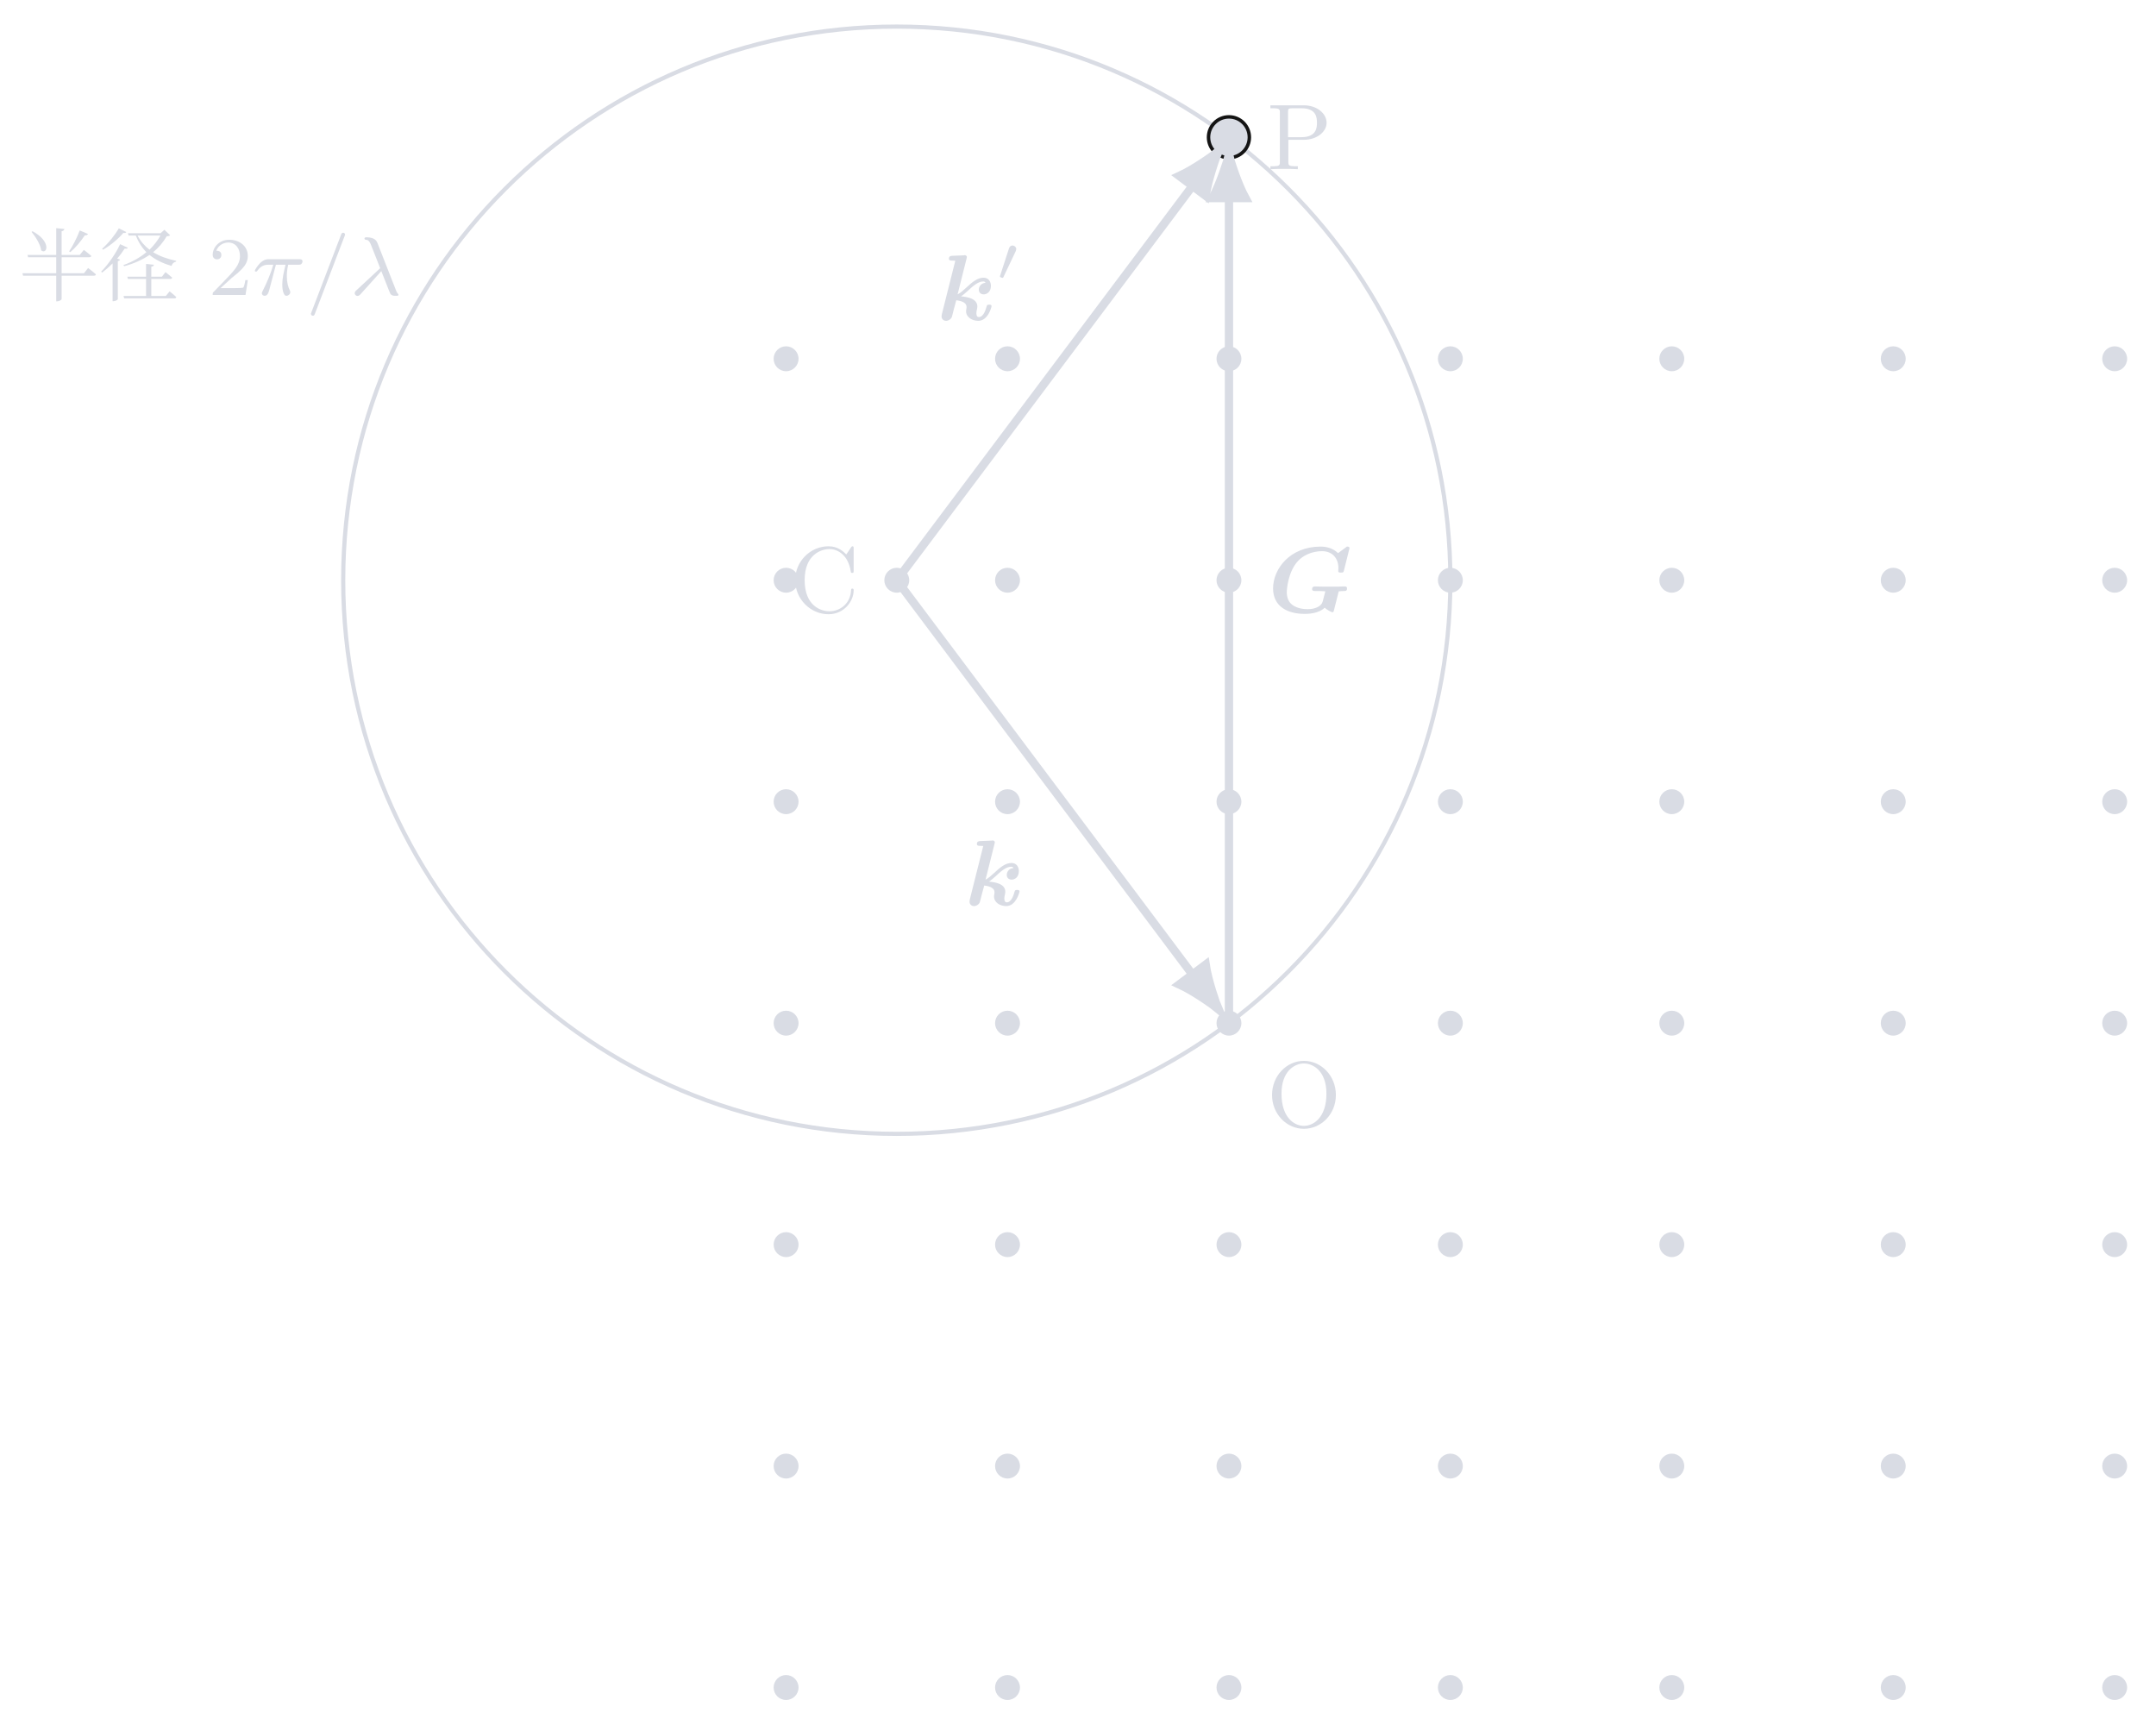
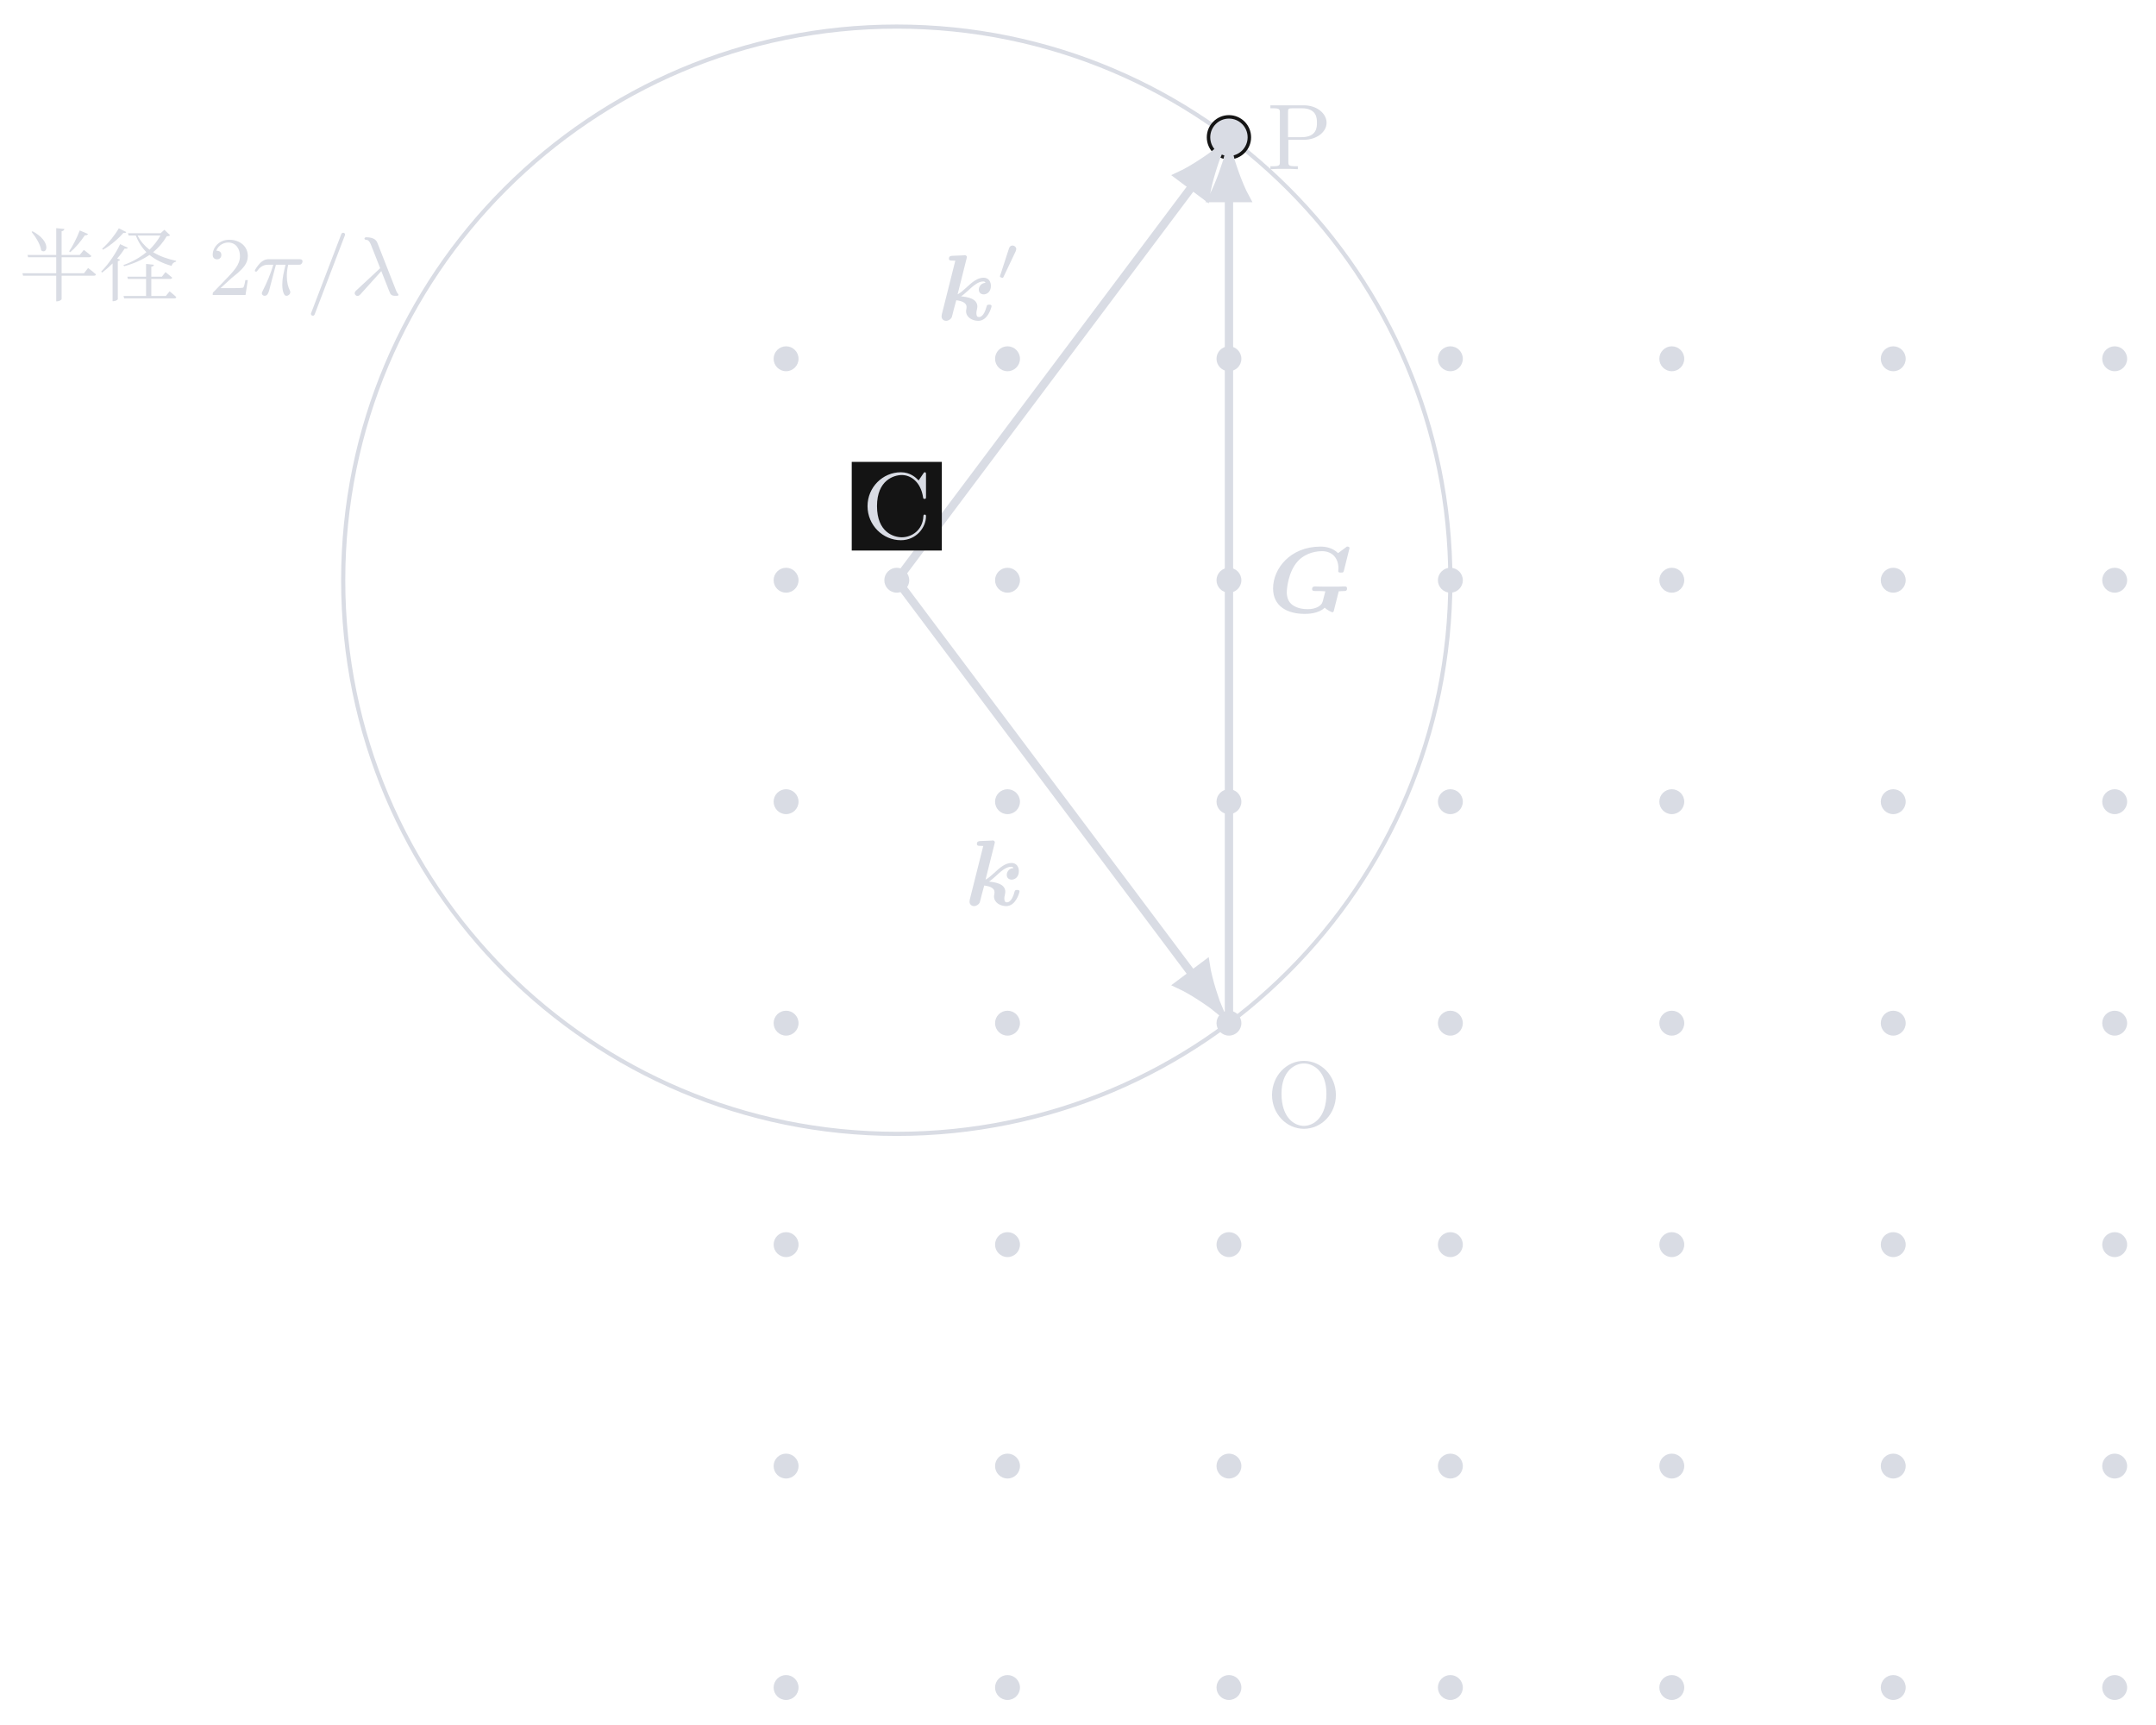
<svg xmlns="http://www.w3.org/2000/svg" xmlns:xlink="http://www.w3.org/1999/xlink" width="288.75pt" height="231.00pt" viewBox="0 0 206.25 165">
  <defs>
    <g>
      <g id="glyph-0-0">
        <path d="M 2.859 -5.875 C 2.891 -6 2.891 -6.016 2.891 -6.031 C 2.891 -6.125 2.781 -6.203 2.688 -6.203 C 2.641 -6.203 2.641 -6.203 2.625 -6.188 L 1.469 -6.141 C 1.359 -6.125 1.172 -6.125 1.172 -5.859 C 1.172 -5.844 1.172 -5.688 1.391 -5.688 C 1.469 -5.688 1.719 -5.672 1.781 -5.672 L 0.5 -0.578 C 0.469 -0.422 0.469 -0.359 0.469 -0.344 C 0.469 -0.109 0.641 0.078 0.906 0.078 C 1.125 0.078 1.344 -0.078 1.438 -0.25 C 1.469 -0.328 1.578 -0.766 1.641 -1.031 C 1.719 -1.312 1.797 -1.609 1.875 -1.891 C 2.5 -1.812 2.859 -1.609 2.859 -1.25 C 2.859 -1.203 2.859 -1.172 2.844 -1.078 C 2.812 -0.984 2.812 -0.859 2.812 -0.844 C 2.812 -0.266 3.391 0.078 3.984 0.078 C 4.906 0.078 5.25 -1.234 5.25 -1.328 C 5.25 -1.469 5.094 -1.469 5.016 -1.469 C 4.828 -1.469 4.812 -1.422 4.766 -1.266 C 4.703 -1.047 4.5 -0.281 4.031 -0.281 C 3.891 -0.281 3.797 -0.375 3.797 -0.656 C 3.797 -0.719 3.812 -0.875 3.844 -0.984 C 3.859 -1.078 3.891 -1.188 3.891 -1.281 C 3.891 -2.078 2.906 -2.203 2.328 -2.266 C 2.531 -2.391 2.719 -2.562 2.969 -2.781 C 3.422 -3.203 3.938 -3.688 4.453 -3.688 C 4.562 -3.688 4.641 -3.641 4.672 -3.562 C 4.188 -3.516 4.031 -3.141 4.031 -2.906 C 4.031 -2.578 4.281 -2.453 4.5 -2.453 C 4.781 -2.453 5.188 -2.672 5.188 -3.266 C 5.188 -3.641 4.984 -4.047 4.484 -4.047 C 3.906 -4.047 3.391 -3.625 2.828 -3.094 C 2.516 -2.812 2.281 -2.594 2 -2.453 Z M 2.859 -5.875 " />
      </g>
      <g id="glyph-0-1">
        <path d="M 6.797 -2 C 6.922 -2.016 7.172 -2.031 7.297 -2.031 C 7.438 -2.031 7.594 -2.031 7.594 -2.281 C 7.594 -2.406 7.516 -2.469 7.406 -2.469 C 7.312 -2.469 6.891 -2.469 6.797 -2.453 C 6.734 -2.453 6.359 -2.453 6.141 -2.453 C 5.875 -2.453 5.594 -2.453 5.328 -2.453 C 5.062 -2.453 4.797 -2.469 4.547 -2.469 C 4.438 -2.469 4.25 -2.469 4.25 -2.203 C 4.25 -2.031 4.438 -2.031 4.578 -2.031 L 4.922 -2.031 C 5.094 -2.031 5.328 -2.016 5.516 -2 L 5.328 -1.281 C 5.25 -0.938 5.203 -0.766 4.891 -0.562 C 4.578 -0.359 4.188 -0.297 3.828 -0.297 C 3.484 -0.297 2.828 -0.344 2.344 -0.719 C 1.984 -1 1.828 -1.406 1.828 -1.938 C 1.828 -2.203 1.953 -3.859 2.875 -4.875 C 3.375 -5.438 4.234 -5.844 5.203 -5.844 C 6.219 -5.844 6.766 -5.125 6.766 -4.234 C 6.766 -4.016 6.75 -4.016 6.75 -3.938 C 6.75 -3.797 6.875 -3.797 7 -3.797 C 7.234 -3.797 7.234 -3.797 7.297 -4 L 7.797 -6 C 7.812 -6.047 7.828 -6.094 7.828 -6.141 C 7.828 -6.281 7.688 -6.281 7.578 -6.281 L 6.734 -5.656 C 6.188 -6.188 5.516 -6.281 5.062 -6.281 C 2.141 -6.281 0.516 -4.156 0.516 -2.281 C 0.516 -0.594 1.844 0.156 3.547 0.156 C 3.766 0.156 4.859 0.156 5.453 -0.438 C 5.672 -0.219 6.125 0 6.188 0 C 6.297 0 6.312 -0.078 6.344 -0.203 Z M 6.797 -2 " />
      </g>
      <g id="glyph-1-0">
        <path d="M 1.875 -2.797 C 1.906 -2.891 1.922 -2.953 1.922 -2.984 C 1.922 -3.172 1.75 -3.328 1.562 -3.328 C 1.328 -3.328 1.25 -3.125 1.219 -3.031 L 0.391 -0.484 C 0.375 -0.453 0.359 -0.406 0.359 -0.375 C 0.359 -0.281 0.594 -0.234 0.609 -0.234 C 0.656 -0.234 0.688 -0.281 0.703 -0.328 Z M 1.875 -2.797 " />
      </g>
      <g id="glyph-2-0">
        <path d="M 6.109 -2.078 C 6.109 -2.156 6.109 -2.25 5.984 -2.25 C 5.875 -2.25 5.875 -2.188 5.859 -2.094 C 5.797 -0.734 4.719 -0.078 3.797 -0.078 C 3.031 -0.078 1.422 -0.547 1.422 -3.062 C 1.422 -5.547 3.047 -6.031 3.797 -6.031 C 4.672 -6.031 5.609 -5.359 5.828 -3.906 C 5.844 -3.797 5.859 -3.75 5.969 -3.75 C 6.109 -3.75 6.109 -3.797 6.109 -3.984 L 6.109 -6.062 C 6.109 -6.219 6.109 -6.297 6 -6.297 C 5.938 -6.297 5.922 -6.281 5.859 -6.188 L 5.406 -5.516 C 5.125 -5.797 4.609 -6.297 3.703 -6.297 C 1.969 -6.297 0.516 -4.859 0.516 -3.062 C 0.516 -1.219 2 0.203 3.703 0.203 C 5.188 0.203 6.109 -1.031 6.109 -2.078 Z M 6.109 -2.078 " />
      </g>
      <g id="glyph-2-1">
        <path d="M 6.625 -3.031 C 6.625 -4.859 5.234 -6.297 3.562 -6.297 C 1.891 -6.297 0.516 -4.844 0.516 -3.031 C 0.516 -1.219 1.906 0.203 3.562 0.203 C 5.234 0.203 6.625 -1.219 6.625 -3.031 Z M 5.719 -3.156 C 5.719 -0.859 4.469 -0.078 3.562 -0.078 C 2.656 -0.078 1.422 -0.859 1.422 -3.156 C 1.422 -5.344 2.703 -6.047 3.562 -6.047 C 4.438 -6.047 5.719 -5.344 5.719 -3.156 Z M 5.719 -3.156 " />
      </g>
      <g id="glyph-2-2">
        <path d="M 5.734 -4.438 C 5.734 -5.328 4.812 -6.109 3.562 -6.109 L 0.359 -6.109 L 0.359 -5.828 L 0.562 -5.828 C 1.25 -5.828 1.266 -5.734 1.266 -5.391 L 1.266 -0.703 C 1.266 -0.375 1.25 -0.281 0.562 -0.281 L 0.359 -0.281 L 0.359 0 C 0.766 -0.031 1.266 -0.031 1.672 -0.031 C 2.078 -0.031 2.578 -0.031 2.984 0 L 2.984 -0.281 L 2.781 -0.281 C 2.094 -0.281 2.078 -0.375 2.078 -0.703 L 2.078 -2.812 L 3.562 -2.812 C 4.812 -2.812 5.734 -3.578 5.734 -4.438 Z M 4.812 -4.438 C 4.812 -4.047 4.812 -3.062 3.328 -3.062 L 2.047 -3.062 L 2.047 -5.453 C 2.047 -5.766 2.062 -5.828 2.484 -5.828 L 3.344 -5.828 C 4.812 -5.828 4.812 -4.844 4.812 -4.438 Z M 4.812 -4.438 " />
      </g>
      <g id="glyph-3-0">
        <path d="M 1.281 -6.094 L 1.188 -6.031 C 1.578 -5.562 2.031 -4.844 2.109 -4.266 C 2.672 -3.812 3.125 -5.109 1.281 -6.094 Z M 5.797 -6.172 C 5.516 -5.438 5.109 -4.656 4.781 -4.172 L 4.891 -4.094 C 5.359 -4.484 5.875 -5.094 6.281 -5.703 C 6.438 -5.688 6.547 -5.75 6.594 -5.828 Z M 3.547 -6.391 L 3.547 -3.828 L 0.797 -3.828 L 0.859 -3.609 L 3.547 -3.609 L 3.547 -2.078 L 0.312 -2.078 L 0.375 -1.844 L 3.547 -1.844 L 3.547 0.609 L 3.641 0.609 C 3.828 0.609 4.062 0.469 4.062 0.391 L 4.062 -1.844 L 7.156 -1.844 C 7.266 -1.844 7.328 -1.875 7.344 -1.969 C 7.062 -2.234 6.594 -2.578 6.594 -2.578 L 6.203 -2.078 L 4.062 -2.078 L 4.062 -3.609 L 6.688 -3.609 C 6.812 -3.609 6.891 -3.656 6.906 -3.734 C 6.625 -3.984 6.188 -4.312 6.188 -4.312 L 5.797 -3.828 L 4.062 -3.828 L 4.062 -6.094 C 4.25 -6.125 4.312 -6.219 4.328 -6.312 Z M 3.547 -6.391 " />
      </g>
      <g id="glyph-3-1">
        <path d="M 1.891 -6.375 C 1.578 -5.812 0.922 -4.969 0.297 -4.422 L 0.375 -4.328 C 1.156 -4.766 1.906 -5.438 2.328 -5.938 C 2.484 -5.906 2.562 -5.938 2.609 -6.016 Z M 2.344 0.094 L 2.406 0.328 L 7.203 0.328 C 7.312 0.328 7.375 0.281 7.391 0.203 C 7.156 -0.031 6.75 -0.344 6.75 -0.344 L 6.391 0.094 L 5 0.094 L 5 -1.531 L 6.797 -1.531 C 6.906 -1.531 6.969 -1.562 7 -1.656 C 6.75 -1.875 6.359 -2.188 6.359 -2.188 L 6.016 -1.75 L 5 -1.75 L 5 -2.703 C 5.172 -2.734 5.234 -2.781 5.25 -2.891 L 4.5 -2.969 L 4.5 -1.75 L 2.703 -1.75 L 2.766 -1.531 L 4.5 -1.531 L 4.5 0.094 Z M 5.875 -5.688 C 5.609 -5.203 5.25 -4.75 4.828 -4.328 C 4.344 -4.703 3.953 -5.156 3.688 -5.688 Z M 2.766 -5.906 L 2.828 -5.688 L 3.516 -5.688 C 3.766 -5.047 4.109 -4.516 4.531 -4.094 C 3.922 -3.578 3.172 -3.156 2.328 -2.859 L 2.406 -2.75 C 3.344 -3 4.156 -3.375 4.828 -3.828 C 5.406 -3.359 6.109 -3.016 6.938 -2.781 C 7 -3.016 7.156 -3.141 7.375 -3.188 L 7.375 -3.266 C 6.562 -3.438 5.797 -3.703 5.172 -4.094 C 5.719 -4.531 6.141 -5.047 6.469 -5.609 C 6.641 -5.625 6.734 -5.641 6.797 -5.719 L 6.25 -6.234 L 5.891 -5.906 Z M 2.016 -4.859 C 1.672 -4.094 0.938 -2.969 0.203 -2.234 L 0.297 -2.141 C 0.641 -2.406 0.984 -2.703 1.297 -3.016 L 1.297 0.594 L 1.391 0.594 C 1.578 0.594 1.781 0.469 1.797 0.406 L 1.797 -3.234 C 1.922 -3.266 1.984 -3.312 2.016 -3.375 L 1.734 -3.484 C 2.031 -3.812 2.266 -4.156 2.453 -4.438 C 2.641 -4.406 2.719 -4.438 2.75 -4.516 Z M 2.016 -4.859 " />
      </g>
      <g id="glyph-4-0">
        <path d="M 2.234 -1.625 C 2.359 -1.734 2.703 -2 2.828 -2.109 C 3.312 -2.562 3.781 -3 3.781 -3.719 C 3.781 -4.672 3 -5.281 2 -5.281 C 1.047 -5.281 0.422 -4.562 0.422 -3.844 C 0.422 -3.453 0.734 -3.406 0.844 -3.406 C 1.016 -3.406 1.25 -3.531 1.25 -3.828 C 1.25 -4.234 0.859 -4.234 0.766 -4.234 C 0.984 -4.812 1.531 -5.016 1.906 -5.016 C 2.656 -5.016 3.031 -4.391 3.031 -3.719 C 3.031 -2.891 2.453 -2.297 1.516 -1.328 L 0.516 -0.297 C 0.422 -0.219 0.422 -0.203 0.422 0 L 3.562 0 L 3.781 -1.422 L 3.547 -1.422 C 3.516 -1.266 3.453 -0.859 3.359 -0.719 C 3.312 -0.656 2.703 -0.656 2.578 -0.656 L 1.172 -0.656 Z M 2.234 -1.625 " />
      </g>
      <g id="glyph-5-0">
        <path d="M 2.25 -2.891 L 3.172 -2.891 C 3 -2.172 2.859 -1.594 2.859 -1 C 2.859 -0.938 2.859 -0.609 2.938 -0.312 C 3.047 0.016 3.125 0.078 3.266 0.078 C 3.438 0.078 3.625 -0.078 3.625 -0.266 C 3.625 -0.312 3.625 -0.328 3.594 -0.406 C 3.422 -0.766 3.297 -1.156 3.297 -1.797 C 3.297 -1.984 3.297 -2.312 3.422 -2.891 L 4.375 -2.891 C 4.516 -2.891 4.594 -2.891 4.672 -2.953 C 4.766 -3.047 4.797 -3.156 4.797 -3.203 C 4.797 -3.422 4.594 -3.422 4.453 -3.422 L 1.594 -3.422 C 1.422 -3.422 1.125 -3.422 0.734 -3.047 C 0.453 -2.75 0.234 -2.391 0.234 -2.328 C 0.234 -2.266 0.281 -2.234 0.344 -2.234 C 0.422 -2.234 0.438 -2.266 0.484 -2.328 C 0.875 -2.891 1.344 -2.891 1.531 -2.891 L 2 -2.891 C 1.766 -2.062 1.344 -1.094 1.047 -0.516 C 0.984 -0.391 0.906 -0.234 0.906 -0.172 C 0.906 0 1.047 0.078 1.172 0.078 C 1.469 0.078 1.562 -0.219 1.719 -0.875 Z M 2.25 -2.891 " />
      </g>
      <g id="glyph-5-1">
        <path d="M 3.688 -5.625 C 3.734 -5.734 3.734 -5.75 3.734 -5.766 C 3.734 -5.875 3.656 -5.953 3.562 -5.953 C 3.422 -5.953 3.391 -5.859 3.359 -5.781 L 0.516 1.656 C 0.469 1.766 0.469 1.781 0.469 1.797 C 0.469 1.906 0.547 1.984 0.656 1.984 C 0.781 1.984 0.812 1.891 0.844 1.812 Z M 3.688 -5.625 " />
      </g>
      <g id="glyph-5-2">
        <path d="M 2.984 -2.281 C 3.281 -1.562 3.766 -0.266 3.844 -0.125 C 3.984 0.078 4.141 0.078 4.328 0.078 C 4.562 0.078 4.625 0.078 4.625 -0.016 C 4.625 -0.062 4.609 -0.078 4.578 -0.109 C 4.484 -0.219 4.438 -0.297 4.391 -0.438 L 2.609 -4.984 C 2.547 -5.125 2.391 -5.516 1.578 -5.516 C 1.5 -5.516 1.375 -5.516 1.375 -5.391 C 1.375 -5.297 1.453 -5.297 1.5 -5.281 C 1.656 -5.266 1.812 -5.25 2 -4.781 L 2.562 -3.359 L 2.875 -2.562 L 0.609 -0.453 C 0.516 -0.375 0.438 -0.281 0.438 -0.172 C 0.438 -0.016 0.578 0.094 0.703 0.094 C 0.812 0.094 0.922 0.016 1 -0.078 Z M 2.984 -2.281 " />
      </g>
    </g>
    <clipPath id="clip-0">
      <path clip-rule="nonzero" d="M 27 0.301 L 145 0.301 L 145 115 L 27 115 Z M 27 0.301 " />
    </clipPath>
  </defs>
  <path fill-rule="nonzero" fill="#d9dce4" fill-opacity="1" d="M 76.391 161.414 C 76.391 160.758 75.855 160.223 75.199 160.223 C 74.539 160.223 74.008 160.758 74.008 161.414 C 74.008 162.074 74.539 162.605 75.199 162.605 C 75.855 162.605 76.391 162.074 76.391 161.414 Z M 76.391 161.414 " />
  <path fill-rule="nonzero" fill="#d9dce4" fill-opacity="1" d="M 76.391 140.23 C 76.391 139.574 75.855 139.043 75.199 139.043 C 74.539 139.043 74.008 139.574 74.008 140.23 C 74.008 140.891 74.539 141.422 75.199 141.422 C 75.855 141.422 76.391 140.891 76.391 140.23 Z M 76.391 140.23 " />
  <path fill-rule="nonzero" fill="#d9dce4" fill-opacity="1" d="M 76.391 119.051 C 76.391 118.391 75.855 117.859 75.199 117.859 C 74.539 117.859 74.008 118.391 74.008 119.051 C 74.008 119.707 74.539 120.242 75.199 120.242 C 75.855 120.242 76.391 119.707 76.391 119.051 Z M 76.391 119.051 " />
  <path fill-rule="nonzero" fill="#d9dce4" fill-opacity="1" d="M 76.391 97.867 C 76.391 97.207 75.855 96.676 75.199 96.676 C 74.539 96.676 74.008 97.207 74.008 97.867 C 74.008 98.523 74.539 99.059 75.199 99.059 C 75.855 99.059 76.391 98.523 76.391 97.867 Z M 76.391 97.867 " />
  <path fill-rule="nonzero" fill="#d9dce4" fill-opacity="1" d="M 76.391 76.684 C 76.391 76.023 75.855 75.492 75.199 75.492 C 74.539 75.492 74.008 76.023 74.008 76.684 C 74.008 77.34 74.539 77.875 75.199 77.875 C 75.855 77.875 76.391 77.34 76.391 76.684 Z M 76.391 76.684 " />
  <path fill-rule="nonzero" fill="#d9dce4" fill-opacity="1" d="M 76.391 55.5 C 76.391 54.844 75.855 54.309 75.199 54.309 C 74.539 54.309 74.008 54.844 74.008 55.5 C 74.008 56.156 74.539 56.691 75.199 56.691 C 75.855 56.691 76.391 56.156 76.391 55.5 Z M 76.391 55.5 " />
  <path fill-rule="nonzero" fill="#d9dce4" fill-opacity="1" d="M 76.391 34.316 C 76.391 33.66 75.855 33.125 75.199 33.125 C 74.539 33.125 74.008 33.66 74.008 34.316 C 74.008 34.977 74.539 35.508 75.199 35.508 C 75.855 35.508 76.391 34.977 76.391 34.316 Z M 76.391 34.316 " />
  <path fill-rule="nonzero" fill="#d9dce4" fill-opacity="1" d="M 97.574 161.414 C 97.574 160.758 97.039 160.223 96.383 160.223 C 95.723 160.223 95.191 160.758 95.191 161.414 C 95.191 162.074 95.723 162.605 96.383 162.605 C 97.039 162.605 97.574 162.074 97.574 161.414 Z M 97.574 161.414 " />
  <path fill-rule="nonzero" fill="#d9dce4" fill-opacity="1" d="M 97.574 140.23 C 97.574 139.574 97.039 139.043 96.383 139.043 C 95.723 139.043 95.191 139.574 95.191 140.23 C 95.191 140.891 95.723 141.422 96.383 141.422 C 97.039 141.422 97.574 140.891 97.574 140.23 Z M 97.574 140.23 " />
  <path fill-rule="nonzero" fill="#d9dce4" fill-opacity="1" d="M 97.574 119.051 C 97.574 118.391 97.039 117.859 96.383 117.859 C 95.723 117.859 95.191 118.391 95.191 119.051 C 95.191 119.707 95.723 120.242 96.383 120.242 C 97.039 120.242 97.574 119.707 97.574 119.051 Z M 97.574 119.051 " />
  <path fill-rule="nonzero" fill="#d9dce4" fill-opacity="1" d="M 97.574 97.867 C 97.574 97.207 97.039 96.676 96.383 96.676 C 95.723 96.676 95.191 97.207 95.191 97.867 C 95.191 98.523 95.723 99.059 96.383 99.059 C 97.039 99.059 97.574 98.523 97.574 97.867 Z M 97.574 97.867 " />
  <path fill-rule="nonzero" fill="#d9dce4" fill-opacity="1" d="M 97.574 76.684 C 97.574 76.023 97.039 75.492 96.383 75.492 C 95.723 75.492 95.191 76.023 95.191 76.684 C 95.191 77.34 95.723 77.875 96.383 77.875 C 97.039 77.875 97.574 77.34 97.574 76.684 Z M 97.574 76.684 " />
  <path fill-rule="nonzero" fill="#d9dce4" fill-opacity="1" d="M 97.574 55.5 C 97.574 54.844 97.039 54.309 96.383 54.309 C 95.723 54.309 95.191 54.844 95.191 55.5 C 95.191 56.156 95.723 56.691 96.383 56.691 C 97.039 56.691 97.574 56.156 97.574 55.5 Z M 97.574 55.5 " />
  <path fill-rule="nonzero" fill="#d9dce4" fill-opacity="1" d="M 97.574 34.316 C 97.574 33.66 97.039 33.125 96.383 33.125 C 95.723 33.125 95.191 33.66 95.191 34.316 C 95.191 34.977 95.723 35.508 96.383 35.508 C 97.039 35.508 97.574 34.977 97.574 34.316 Z M 97.574 34.316 " />
  <path fill-rule="nonzero" fill="#d9dce4" fill-opacity="1" d="M 118.754 161.414 C 118.754 160.758 118.223 160.223 117.566 160.223 C 116.906 160.223 116.375 160.758 116.375 161.414 C 116.375 162.074 116.906 162.605 117.566 162.605 C 118.223 162.605 118.754 162.074 118.754 161.414 Z M 118.754 161.414 " />
  <path fill-rule="nonzero" fill="#d9dce4" fill-opacity="1" d="M 118.754 140.23 C 118.754 139.574 118.223 139.043 117.566 139.043 C 116.906 139.043 116.375 139.574 116.375 140.23 C 116.375 140.891 116.906 141.422 117.566 141.422 C 118.223 141.422 118.754 140.891 118.754 140.23 Z M 118.754 140.23 " />
  <path fill-rule="nonzero" fill="#d9dce4" fill-opacity="1" d="M 118.754 119.051 C 118.754 118.391 118.223 117.859 117.566 117.859 C 116.906 117.859 116.375 118.391 116.375 119.051 C 116.375 119.707 116.906 120.242 117.566 120.242 C 118.223 120.242 118.754 119.707 118.754 119.051 Z M 118.754 119.051 " />
  <path fill-rule="nonzero" fill="#d9dce4" fill-opacity="1" d="M 118.754 97.867 C 118.754 97.207 118.223 96.676 117.566 96.676 C 116.906 96.676 116.375 97.207 116.375 97.867 C 116.375 98.523 116.906 99.059 117.566 99.059 C 118.223 99.059 118.754 98.523 118.754 97.867 Z M 118.754 97.867 " />
  <path fill-rule="nonzero" fill="#d9dce4" fill-opacity="1" d="M 118.754 76.684 C 118.754 76.023 118.223 75.492 117.566 75.492 C 116.906 75.492 116.375 76.023 116.375 76.684 C 116.375 77.34 116.906 77.875 117.566 77.875 C 118.223 77.875 118.754 77.34 118.754 76.684 Z M 118.754 76.684 " />
  <path fill-rule="nonzero" fill="#d9dce4" fill-opacity="1" d="M 118.754 55.5 C 118.754 54.844 118.223 54.309 117.566 54.309 C 116.906 54.309 116.375 54.844 116.375 55.5 C 116.375 56.156 116.906 56.691 117.566 56.691 C 118.223 56.691 118.754 56.156 118.754 55.5 Z M 118.754 55.5 " />
  <path fill-rule="nonzero" fill="#d9dce4" fill-opacity="1" d="M 118.754 34.316 C 118.754 33.66 118.223 33.125 117.566 33.125 C 116.906 33.125 116.375 33.66 116.375 34.316 C 116.375 34.977 116.906 35.508 117.566 35.508 C 118.223 35.508 118.754 34.977 118.754 34.316 Z M 118.754 34.316 " />
  <path fill-rule="nonzero" fill="#d9dce4" fill-opacity="1" d="M 139.938 161.414 C 139.938 160.758 139.406 160.223 138.746 160.223 C 138.09 160.223 137.555 160.758 137.555 161.414 C 137.555 162.074 138.09 162.605 138.746 162.605 C 139.406 162.605 139.938 162.074 139.938 161.414 Z M 139.938 161.414 " />
  <path fill-rule="nonzero" fill="#d9dce4" fill-opacity="1" d="M 139.938 140.23 C 139.938 139.574 139.406 139.043 138.746 139.043 C 138.09 139.043 137.555 139.574 137.555 140.23 C 137.555 140.891 138.09 141.422 138.746 141.422 C 139.406 141.422 139.938 140.891 139.938 140.23 Z M 139.938 140.23 " />
  <path fill-rule="nonzero" fill="#d9dce4" fill-opacity="1" d="M 139.938 119.051 C 139.938 118.391 139.406 117.859 138.746 117.859 C 138.09 117.859 137.555 118.391 137.555 119.051 C 137.555 119.707 138.09 120.242 138.746 120.242 C 139.406 120.242 139.938 119.707 139.938 119.051 Z M 139.938 119.051 " />
  <path fill-rule="nonzero" fill="#d9dce4" fill-opacity="1" d="M 139.938 97.867 C 139.938 97.207 139.406 96.676 138.746 96.676 C 138.09 96.676 137.555 97.207 137.555 97.867 C 137.555 98.523 138.09 99.059 138.746 99.059 C 139.406 99.059 139.938 98.523 139.938 97.867 Z M 139.938 97.867 " />
  <path fill-rule="nonzero" fill="#d9dce4" fill-opacity="1" d="M 139.938 76.684 C 139.938 76.023 139.406 75.492 138.746 75.492 C 138.09 75.492 137.555 76.023 137.555 76.684 C 137.555 77.34 138.09 77.875 138.746 77.875 C 139.406 77.875 139.938 77.34 139.938 76.684 Z M 139.938 76.684 " />
  <path fill-rule="nonzero" fill="#d9dce4" fill-opacity="1" d="M 139.938 55.5 C 139.938 54.844 139.406 54.309 138.746 54.309 C 138.09 54.309 137.555 54.844 137.555 55.5 C 137.555 56.156 138.09 56.691 138.746 56.691 C 139.406 56.691 139.938 56.156 139.938 55.5 Z M 139.938 55.5 " />
  <path fill-rule="nonzero" fill="#d9dce4" fill-opacity="1" d="M 139.938 34.316 C 139.938 33.66 139.406 33.125 138.746 33.125 C 138.09 33.125 137.555 33.66 137.555 34.316 C 137.555 34.977 138.09 35.508 138.746 35.508 C 139.406 35.508 139.938 34.977 139.938 34.316 Z M 139.938 34.316 " />
  <path fill-rule="nonzero" fill="#d9dce4" fill-opacity="1" d="M 161.121 161.414 C 161.121 160.758 160.59 160.223 159.93 160.223 C 159.273 160.223 158.738 160.758 158.738 161.414 C 158.738 162.074 159.273 162.605 159.93 162.605 C 160.59 162.605 161.121 162.074 161.121 161.414 Z M 161.121 161.414 " />
  <path fill-rule="nonzero" fill="#d9dce4" fill-opacity="1" d="M 161.121 140.23 C 161.121 139.574 160.59 139.043 159.93 139.043 C 159.273 139.043 158.738 139.574 158.738 140.23 C 158.738 140.891 159.273 141.422 159.93 141.422 C 160.59 141.422 161.121 140.891 161.121 140.23 Z M 161.121 140.23 " />
  <path fill-rule="nonzero" fill="#d9dce4" fill-opacity="1" d="M 161.121 119.051 C 161.121 118.391 160.59 117.859 159.93 117.859 C 159.273 117.859 158.738 118.391 158.738 119.051 C 158.738 119.707 159.273 120.242 159.93 120.242 C 160.59 120.242 161.121 119.707 161.121 119.051 Z M 161.121 119.051 " />
  <path fill-rule="nonzero" fill="#d9dce4" fill-opacity="1" d="M 161.121 97.867 C 161.121 97.207 160.59 96.676 159.93 96.676 C 159.273 96.676 158.738 97.207 158.738 97.867 C 158.738 98.523 159.273 99.059 159.93 99.059 C 160.59 99.059 161.121 98.523 161.121 97.867 Z M 161.121 97.867 " />
  <path fill-rule="nonzero" fill="#d9dce4" fill-opacity="1" d="M 161.121 76.684 C 161.121 76.023 160.59 75.492 159.93 75.492 C 159.273 75.492 158.738 76.023 158.738 76.684 C 158.738 77.34 159.273 77.875 159.93 77.875 C 160.59 77.875 161.121 77.34 161.121 76.684 Z M 161.121 76.684 " />
  <path fill-rule="nonzero" fill="#d9dce4" fill-opacity="1" d="M 161.121 55.5 C 161.121 54.844 160.59 54.309 159.93 54.309 C 159.273 54.309 158.738 54.844 158.738 55.5 C 158.738 56.156 159.273 56.691 159.93 56.691 C 160.59 56.691 161.121 56.156 161.121 55.5 Z M 161.121 55.5 " />
  <path fill-rule="nonzero" fill="#d9dce4" fill-opacity="1" d="M 161.121 34.316 C 161.121 33.66 160.59 33.125 159.93 33.125 C 159.273 33.125 158.738 33.66 158.738 34.316 C 158.738 34.977 159.273 35.508 159.93 35.508 C 160.59 35.508 161.121 34.977 161.121 34.316 Z M 161.121 34.316 " />
  <path fill-rule="nonzero" fill="#d9dce4" fill-opacity="1" d="M 182.305 161.414 C 182.305 160.758 181.773 160.223 181.113 160.223 C 180.457 160.223 179.922 160.758 179.922 161.414 C 179.922 162.074 180.457 162.605 181.113 162.605 C 181.773 162.605 182.305 162.074 182.305 161.414 Z M 182.305 161.414 " />
  <path fill-rule="nonzero" fill="#d9dce4" fill-opacity="1" d="M 182.305 140.23 C 182.305 139.574 181.773 139.043 181.113 139.043 C 180.457 139.043 179.922 139.574 179.922 140.23 C 179.922 140.891 180.457 141.422 181.113 141.422 C 181.773 141.422 182.305 140.891 182.305 140.23 Z M 182.305 140.23 " />
  <path fill-rule="nonzero" fill="#d9dce4" fill-opacity="1" d="M 182.305 119.051 C 182.305 118.391 181.773 117.859 181.113 117.859 C 180.457 117.859 179.922 118.391 179.922 119.051 C 179.922 119.707 180.457 120.242 181.113 120.242 C 181.773 120.242 182.305 119.707 182.305 119.051 Z M 182.305 119.051 " />
  <path fill-rule="nonzero" fill="#d9dce4" fill-opacity="1" d="M 182.305 97.867 C 182.305 97.207 181.773 96.676 181.113 96.676 C 180.457 96.676 179.922 97.207 179.922 97.867 C 179.922 98.523 180.457 99.059 181.113 99.059 C 181.773 99.059 182.305 98.523 182.305 97.867 Z M 182.305 97.867 " />
  <path fill-rule="nonzero" fill="#d9dce4" fill-opacity="1" d="M 182.305 76.684 C 182.305 76.023 181.773 75.492 181.113 75.492 C 180.457 75.492 179.922 76.023 179.922 76.684 C 179.922 77.34 180.457 77.875 181.113 77.875 C 181.773 77.875 182.305 77.34 182.305 76.684 Z M 182.305 76.684 " />
  <path fill-rule="nonzero" fill="#d9dce4" fill-opacity="1" d="M 182.305 55.5 C 182.305 54.844 181.773 54.309 181.113 54.309 C 180.457 54.309 179.922 54.844 179.922 55.5 C 179.922 56.156 180.457 56.691 181.113 56.691 C 181.773 56.691 182.305 56.156 182.305 55.5 Z M 182.305 55.5 " />
  <path fill-rule="nonzero" fill="#d9dce4" fill-opacity="1" d="M 182.305 34.316 C 182.305 33.66 181.773 33.125 181.113 33.125 C 180.457 33.125 179.922 33.66 179.922 34.316 C 179.922 34.977 180.457 35.508 181.113 35.508 C 181.773 35.508 182.305 34.977 182.305 34.316 Z M 182.305 34.316 " />
  <path fill-rule="nonzero" fill="#d9dce4" fill-opacity="1" d="M 203.488 161.414 C 203.488 160.758 202.953 160.223 202.297 160.223 C 201.641 160.223 201.105 160.758 201.105 161.414 C 201.105 162.074 201.641 162.605 202.297 162.605 C 202.953 162.605 203.488 162.074 203.488 161.414 Z M 203.488 161.414 " />
  <path fill-rule="nonzero" fill="#d9dce4" fill-opacity="1" d="M 203.488 140.23 C 203.488 139.574 202.953 139.043 202.297 139.043 C 201.641 139.043 201.105 139.574 201.105 140.23 C 201.105 140.891 201.641 141.422 202.297 141.422 C 202.953 141.422 203.488 140.891 203.488 140.23 Z M 203.488 140.23 " />
  <path fill-rule="nonzero" fill="#d9dce4" fill-opacity="1" d="M 203.488 119.051 C 203.488 118.391 202.953 117.859 202.297 117.859 C 201.641 117.859 201.105 118.391 201.105 119.051 C 201.105 119.707 201.641 120.242 202.297 120.242 C 202.953 120.242 203.488 119.707 203.488 119.051 Z M 203.488 119.051 " />
  <path fill-rule="nonzero" fill="#d9dce4" fill-opacity="1" d="M 203.488 97.867 C 203.488 97.207 202.953 96.676 202.297 96.676 C 201.641 96.676 201.105 97.207 201.105 97.867 C 201.105 98.523 201.641 99.059 202.297 99.059 C 202.953 99.059 203.488 98.523 203.488 97.867 Z M 203.488 97.867 " />
  <path fill-rule="nonzero" fill="#d9dce4" fill-opacity="1" d="M 203.488 76.684 C 203.488 76.023 202.953 75.492 202.297 75.492 C 201.641 75.492 201.105 76.023 201.105 76.684 C 201.105 77.34 201.641 77.875 202.297 77.875 C 202.953 77.875 203.488 77.34 203.488 76.684 Z M 203.488 76.684 " />
  <path fill-rule="nonzero" fill="#d9dce4" fill-opacity="1" d="M 203.488 55.5 C 203.488 54.844 202.953 54.309 202.297 54.309 C 201.641 54.309 201.105 54.844 201.105 55.5 C 201.105 56.156 201.641 56.691 202.297 56.691 C 202.953 56.691 203.488 56.156 203.488 55.5 Z M 203.488 55.5 " />
  <path fill-rule="nonzero" fill="#d9dce4" fill-opacity="1" d="M 203.488 34.316 C 203.488 33.66 202.953 33.125 202.297 33.125 C 201.641 33.125 201.105 33.66 201.105 34.316 C 201.105 34.977 201.641 35.508 202.297 35.508 C 202.953 35.508 203.488 34.977 203.488 34.316 Z M 203.488 34.316 " />
  <g clip-path="url(#clip-0)">
    <path fill="none" stroke-width="0.399" stroke-linecap="butt" stroke-linejoin="miter" stroke="#d9dce4" stroke-opacity="1" stroke-miterlimit="10" d="M 21.259 42.52 C 21.259 71.877 -2.539 95.67 -31.891 95.67 C -61.247 95.67 -85.041 71.877 -85.041 42.52 C -85.041 13.168 -61.247 -10.629 -31.891 -10.629 C -2.539 -10.629 21.259 13.168 21.259 42.52 Z M 21.259 42.52 " transform="matrix(0.996377, 0, 0, -0.996377, 117.5645, 97.86612)" />
  </g>
  <path fill-rule="nonzero" fill="#141414" fill-opacity="1" d="M 119.684 13.133 C 119.684 11.961 118.734 11.012 117.566 11.012 C 116.395 11.012 115.445 11.961 115.445 13.133 C 115.445 14.301 116.395 15.25 117.566 15.25 C 118.734 15.25 119.684 14.301 119.684 13.133 Z M 119.684 13.133 " />
  <path fill-rule="nonzero" fill="#d9dce4" fill-opacity="1" d="M 119.352 13.133 C 119.352 12.145 118.551 11.344 117.566 11.344 C 116.578 11.344 115.777 12.145 115.777 13.133 C 115.777 14.117 116.578 14.918 117.566 14.918 C 118.551 14.918 119.352 14.117 119.352 13.133 Z M 119.352 13.133 " />
  <path fill="none" stroke-width="0.797" stroke-linecap="butt" stroke-linejoin="miter" stroke="#d9dce4" stroke-opacity="1" stroke-miterlimit="10" d="M -31.891 42.52 L -3.503 4.668 " transform="matrix(0.996377, 0, 0, -0.996377, 117.5645, 97.86612)" />
  <path fill-rule="nonzero" fill="#d9dce4" fill-opacity="1" stroke-width="0.797" stroke-linecap="butt" stroke-linejoin="miter" stroke="#d9dce4" stroke-opacity="1" stroke-miterlimit="10" d="M 4.148 0 C 3.638 0.123 1.399 0.823 -0.001 1.583 L 0 -1.584 C 1.399 -0.824 3.64 -0.123 4.148 0 Z M 4.148 0 " transform="matrix(0.597816, 0.797072, 0.797072, -0.597816, 114.0746, 93.21298)" />
  <g fill="#d9dce4" fill-opacity="1">
    <use xlink:href="#glyph-0-0" x="92.28" y="86.592" />
  </g>
  <path fill="none" stroke-width="0.797" stroke-linecap="butt" stroke-linejoin="miter" stroke="#d9dce4" stroke-opacity="1" stroke-miterlimit="10" d="M -31.891 42.52 L -3.503 80.372 " transform="matrix(0.996377, 0, 0, -0.996377, 117.5645, 97.86612)" />
  <path fill-rule="nonzero" fill="#d9dce4" fill-opacity="1" stroke-width="0.797" stroke-linecap="butt" stroke-linejoin="miter" stroke="#d9dce4" stroke-opacity="1" stroke-miterlimit="10" d="M 4.146 -0.002 C 3.637 0.121 1.4 0.825 0.002 1.585 L -0 -1.583 C 1.4 -0.822 3.636 -0.125 4.146 -0.002 Z M 4.146 -0.002 " transform="matrix(0.597816, -0.797072, -0.797072, -0.597816, 114.0746, 17.78439)" />
  <g fill="#d9dce4" fill-opacity="1">
    <use xlink:href="#glyph-0-0" x="89.606" y="30.61" />
  </g>
  <g fill="#d9dce4" fill-opacity="1">
    <use xlink:href="#glyph-1-0" x="95.297" y="26.814" />
  </g>
  <path fill="none" stroke-width="0.797" stroke-linecap="butt" stroke-linejoin="miter" stroke="#d9dce4" stroke-opacity="1" stroke-miterlimit="10" d="M 0.002 -0.001 L 0.002 79.204 " transform="matrix(0.996377, 0, 0, -0.996377, 117.5645, 97.86612)" />
  <path fill-rule="nonzero" fill="#d9dce4" fill-opacity="1" stroke-width="0.797" stroke-linecap="butt" stroke-linejoin="miter" stroke="#d9dce4" stroke-opacity="1" stroke-miterlimit="10" d="M 4.146 -0.002 C 3.637 0.124 1.398 0.821 -0.001 1.586 L -0.001 -1.586 C 1.398 -0.821 3.637 -0.123 4.146 -0.002 Z M 4.146 -0.002 " transform="matrix(0, -0.996377, -0.996377, 0, 117.5645, 18.94787)" />
  <g fill="#d9dce4" fill-opacity="1">
    <use xlink:href="#glyph-0-1" x="121.27" y="58.564" />
  </g>
  <path fill-rule="nonzero" fill="#d9dce4" fill-opacity="1" d="M 86.98 55.5 C 86.98 54.84 86.445 54.309 85.789 54.309 C 85.133 54.309 84.598 54.84 84.598 55.5 C 84.598 56.156 85.133 56.691 85.789 56.691 C 86.445 56.691 86.98 56.156 86.98 55.5 Z M 86.98 55.5 " />
+   <path fill-rule="nonzero" fill="#141414" fill-opacity="1" d="M 81.48 52.66 L 90.098 52.66 L 90.098 44.18 L 81.48 44.18 Z M 81.48 52.66 " />
  <g fill="#d9dce4" fill-opacity="1">
-     <use xlink:href="#glyph-2-0" x="75.554" y="58.55" />
+     <use xlink:href="#glyph-2-0" x="82.475" y="51.47" />
  </g>
  <g fill="#d9dce4" fill-opacity="1">
    <use xlink:href="#glyph-2-1" x="121.171" y="107.77" />
  </g>
  <g fill="#d9dce4" fill-opacity="1">
    <use xlink:href="#glyph-2-2" x="121.171" y="16.183" />
  </g>
  <g fill="#d9dce4" fill-opacity="1">
    <use xlink:href="#glyph-3-0" x="1.832" y="28.214" />
    <use xlink:href="#glyph-3-1" x="9.474" y="28.214" />
  </g>
  <g fill="#d9dce4" fill-opacity="1">
    <use xlink:href="#glyph-4-0" x="19.926" y="28.214" />
  </g>
  <g fill="#d9dce4" fill-opacity="1">
    <use xlink:href="#glyph-5-0" x="24.144" y="28.214" />
  </g>
  <g fill="#d9dce4" fill-opacity="1">
    <use xlink:href="#glyph-5-1" x="29.275" y="28.214" />
    <use xlink:href="#glyph-5-2" x="33.494" y="28.214" />
  </g>
</svg>
